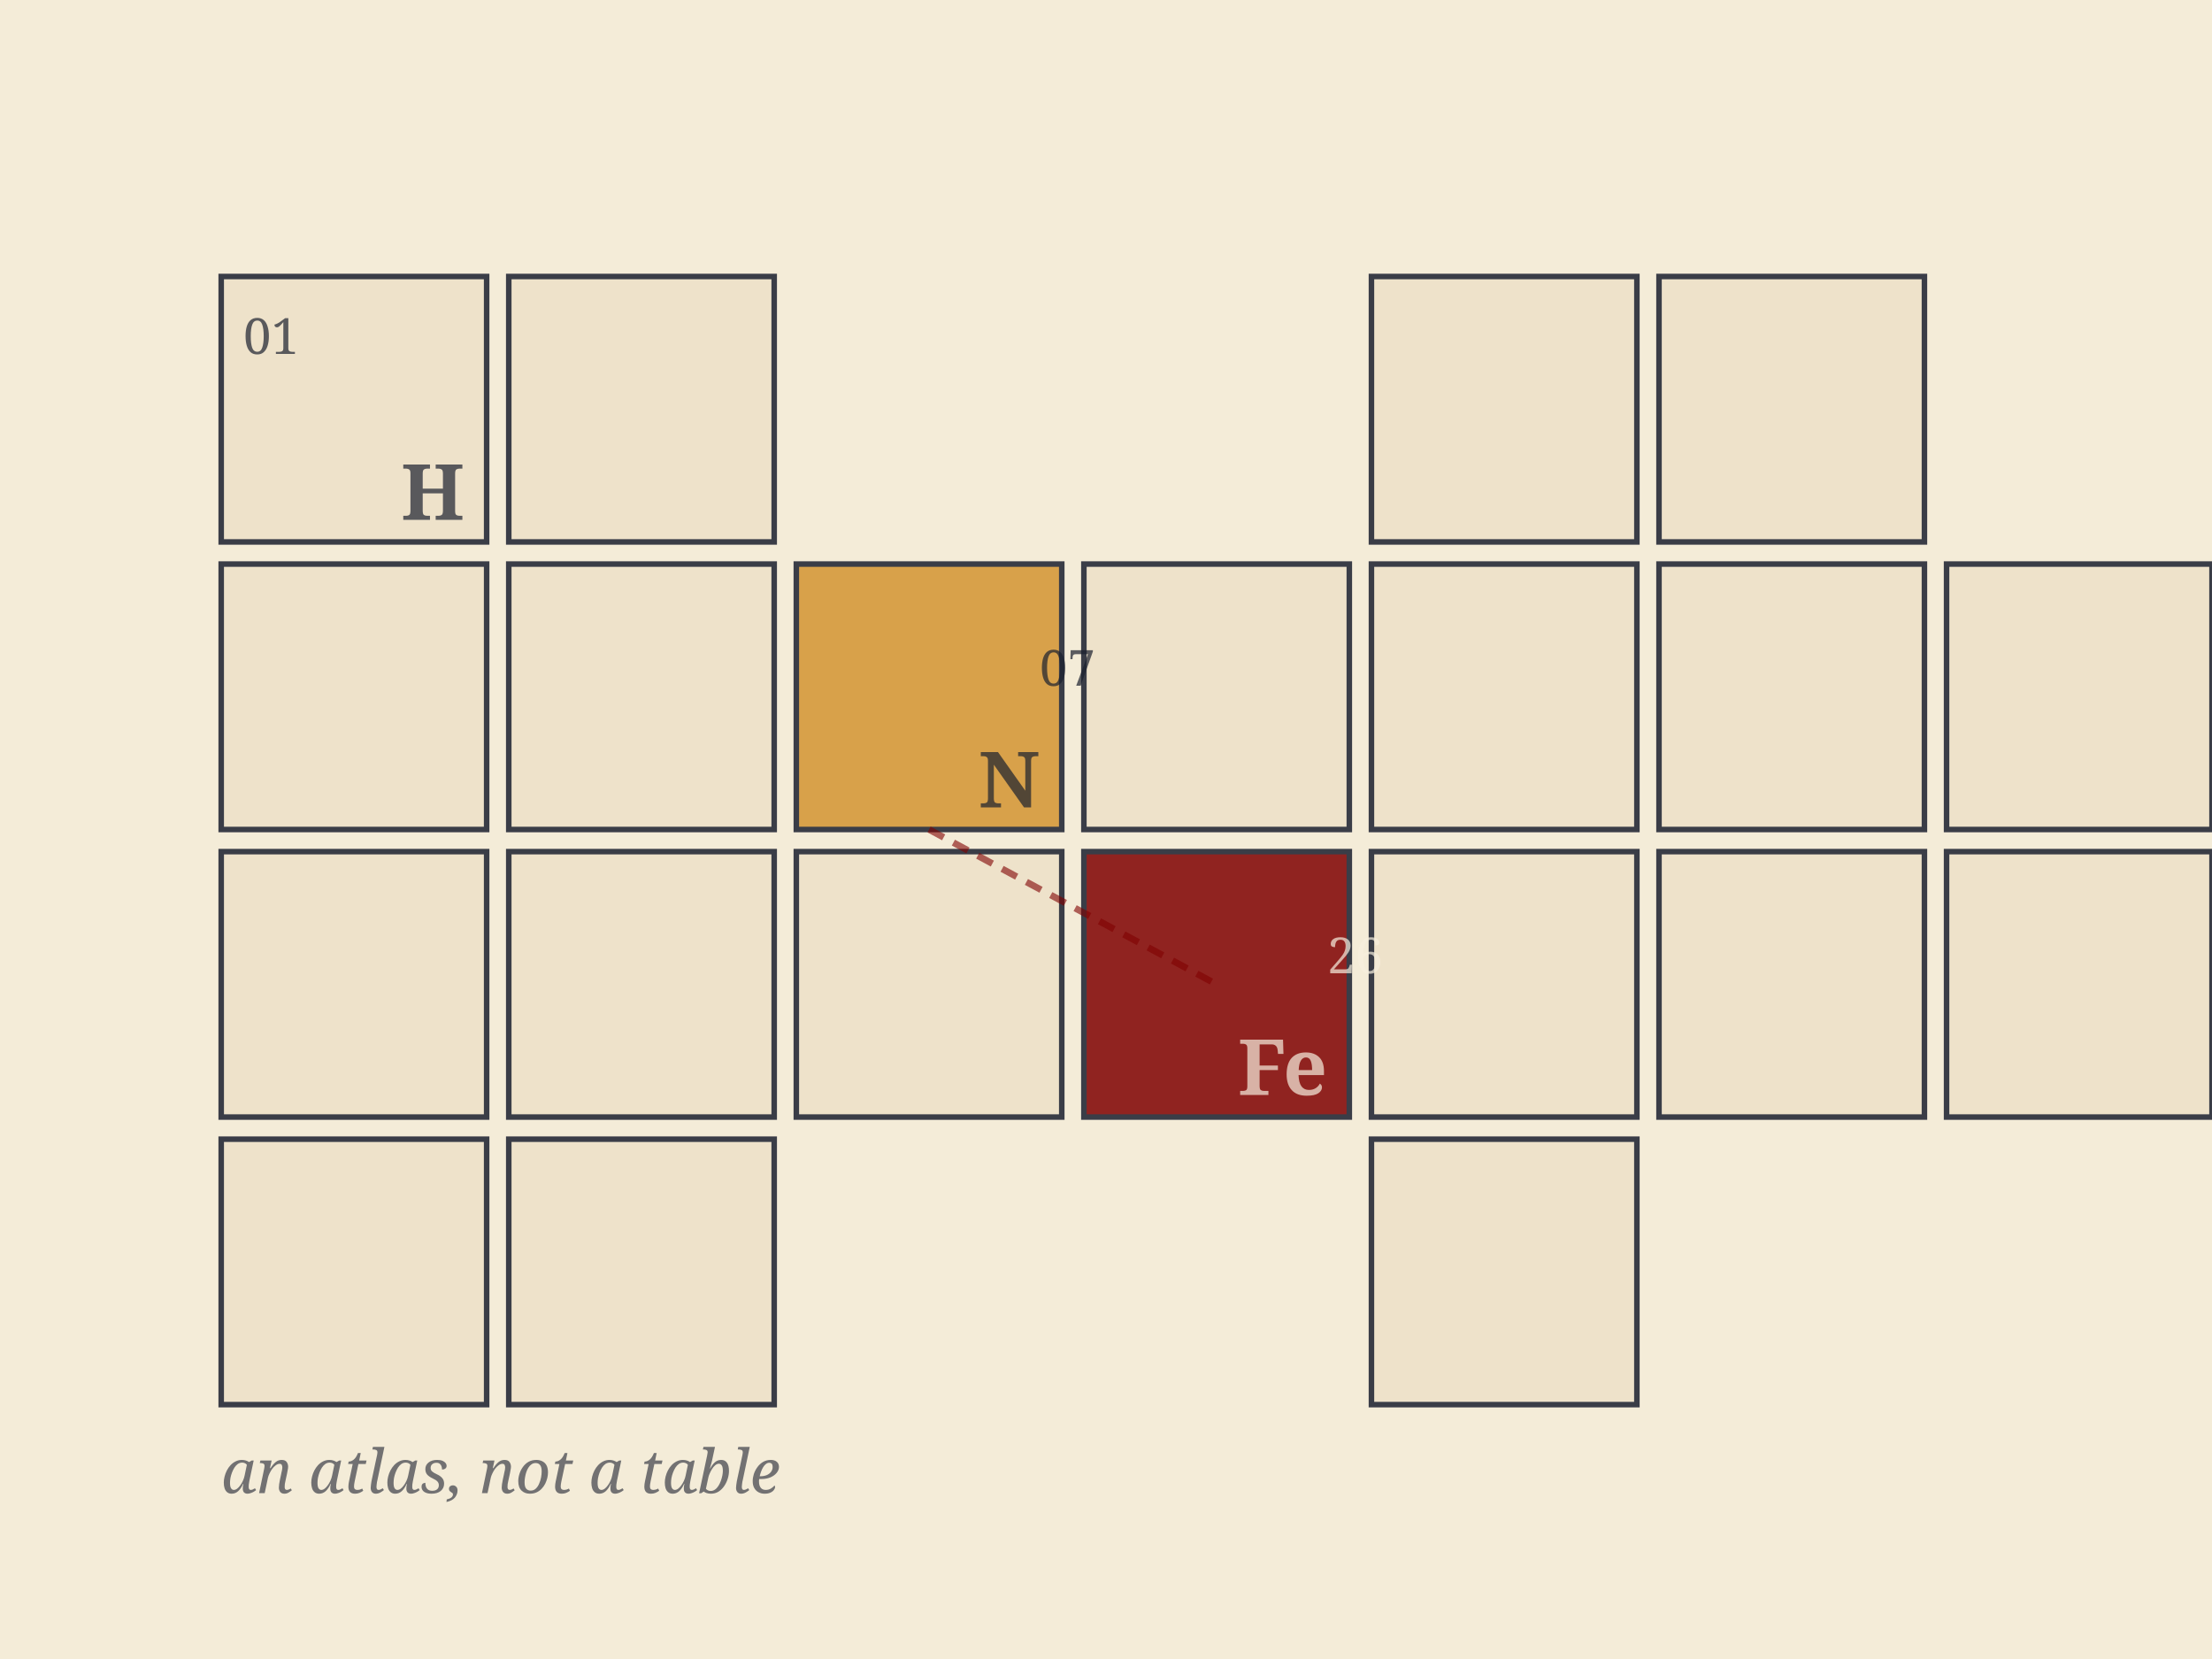
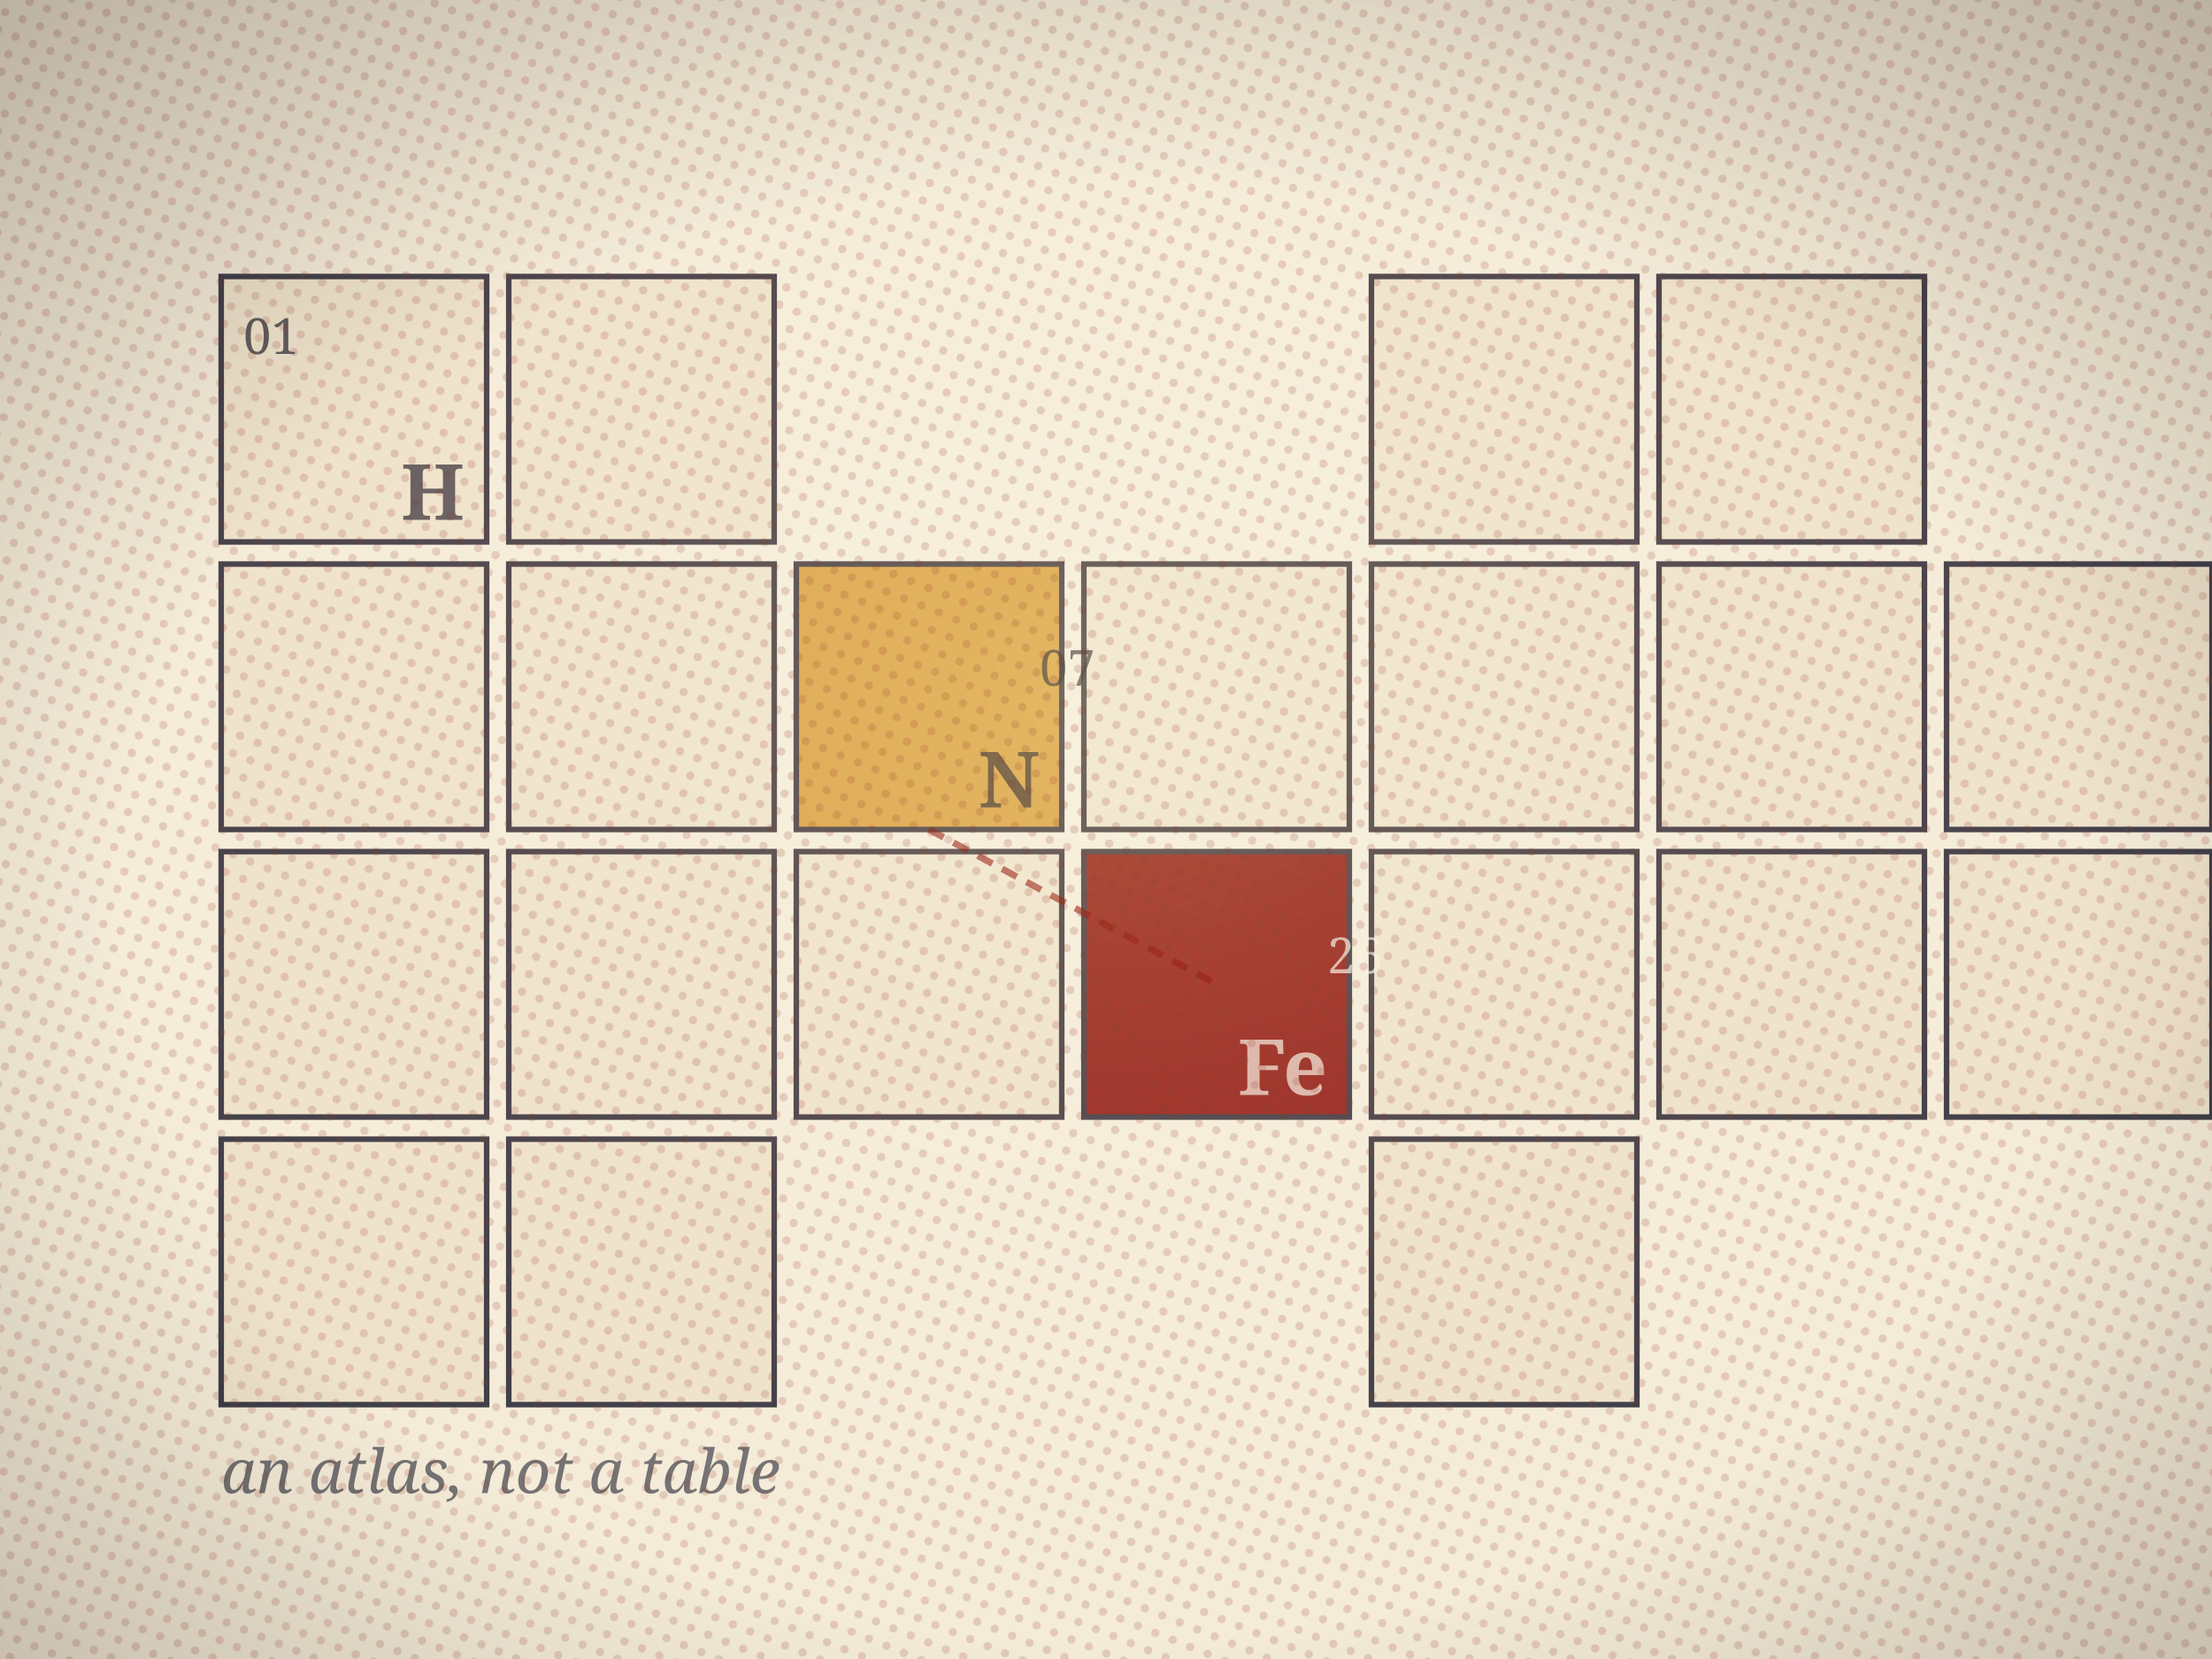
<svg xmlns="http://www.w3.org/2000/svg" viewBox="0 0 400 300" role="img" aria-label="Atlas">
+   <defs>
+     <pattern id="riso-dots" x="0" y="0" width="3.4" height="3.4" patternUnits="userSpaceOnUse" patternTransform="rotate(22)">
+       <circle cx="1.7" cy="1.7" r="0.75" fill="#7f0000" />
+     </pattern>
+     <pattern id="riso-dots-warm" x="0" y="0" width="3.4" height="3.4" patternUnits="userSpaceOnUse" patternTransform="rotate(22)">
+       <circle cx="1.7" cy="1.7" r="0.75" fill="#e8b76b" />
+     </pattern>
+     <radialGradient id="riso-bloom" cx="0.5" cy="0.42" r="0.7">
+       <stop offset="0" stop-color="#e8b76b" stop-opacity="0.34" />
+       <stop offset="0.7" stop-color="#a83838" stop-opacity="0.06" />
+       <stop offset="1" stop-color="#7f0000" stop-opacity="0" />
+     </radialGradient>
+     <radialGradient id="riso-vignette" cx="0.5" cy="0.55" r="0.88">
+       <stop offset="0.5" stop-color="#1a0a0a" stop-opacity="0" />
+       <stop offset="1" stop-color="#1a0a0a" stop-opacity="0.38" />
+     </radialGradient>
+   </defs>
  <rect width="400" height="300" fill="#f4ecd8" />
  <g transform="translate(40 50)">
    <g stroke="#1a1f2e" stroke-width="1" fill="#ede1c8" opacity="0.85">
      <rect x="0" y="0" width="48" height="48" />
      <rect x="52" y="0" width="48" height="48" />
      <rect x="208" y="0" width="48" height="48" />
      <rect x="260" y="0" width="48" height="48" />
      <rect x="0" y="52" width="48" height="48" />
      <rect x="52" y="52" width="48" height="48" />
      <rect x="104" y="52" width="48" height="48" fill="#d49431" />
      <rect x="156" y="52" width="48" height="48" />
      <rect x="208" y="52" width="48" height="48" />
      <rect x="260" y="52" width="48" height="48" />
      <rect x="312" y="52" width="48" height="48" />
      <rect x="0" y="104" width="48" height="48" />
      <rect x="52" y="104" width="48" height="48" />
      <rect x="104" y="104" width="48" height="48" />
      <rect x="156" y="104" width="48" height="48" fill="#7f0000" />
      <rect x="208" y="104" width="48" height="48" />
      <rect x="260" y="104" width="48" height="48" />
      <rect x="312" y="104" width="48" height="48" />
      <rect x="0" y="156" width="48" height="48" />
      <rect x="52" y="156" width="48" height="48" />
      <rect x="208" y="156" width="48" height="48" />
    </g>
    <g font-family="Georgia, serif" fill="#1a1f2e" opacity="0.7">
      <text x="4" y="14" font-size="9">01</text>
      <text x="44" y="44" font-size="14" font-weight="700" text-anchor="end">H</text>
      <text x="148" y="74" font-size="9" fill="#1a1f2e">07</text>
      <text x="148" y="96" font-size="14" font-weight="700" fill="#1a1f2e" text-anchor="end">N</text>
      <text x="200" y="126" font-size="9" fill="#f7efde">26</text>
      <text x="200" y="148" font-size="14" font-weight="700" fill="#f7efde" text-anchor="end">Fe</text>
    </g>
    <line x1="128" y1="100" x2="180" y2="128" stroke="#7f0000" stroke-width="1.2" opacity="0.6" stroke-dasharray="3 2" />
  </g>
  <text x="40" y="270" font-family="Georgia, serif" font-style="italic" font-size="11" fill="#1a1f2e" opacity="0.6">an atlas, not a table</text>
+   <g aria-hidden="true" style="pointer-events:none">
+     <rect width="400" height="300" fill="url(#riso-bloom)" style="mix-blend-mode:screen" />
+     <rect width="400" height="300" fill="url(#riso-dots)" opacity="0.16" style="mix-blend-mode:multiply" />
+     <rect width="400" height="300" fill="url(#riso-dots-warm)" opacity="0.08" style="mix-blend-mode:screen" />
+     <rect width="400" height="300" fill="url(#riso-vignette)" style="mix-blend-mode:multiply" />
+   </g>
</svg>
